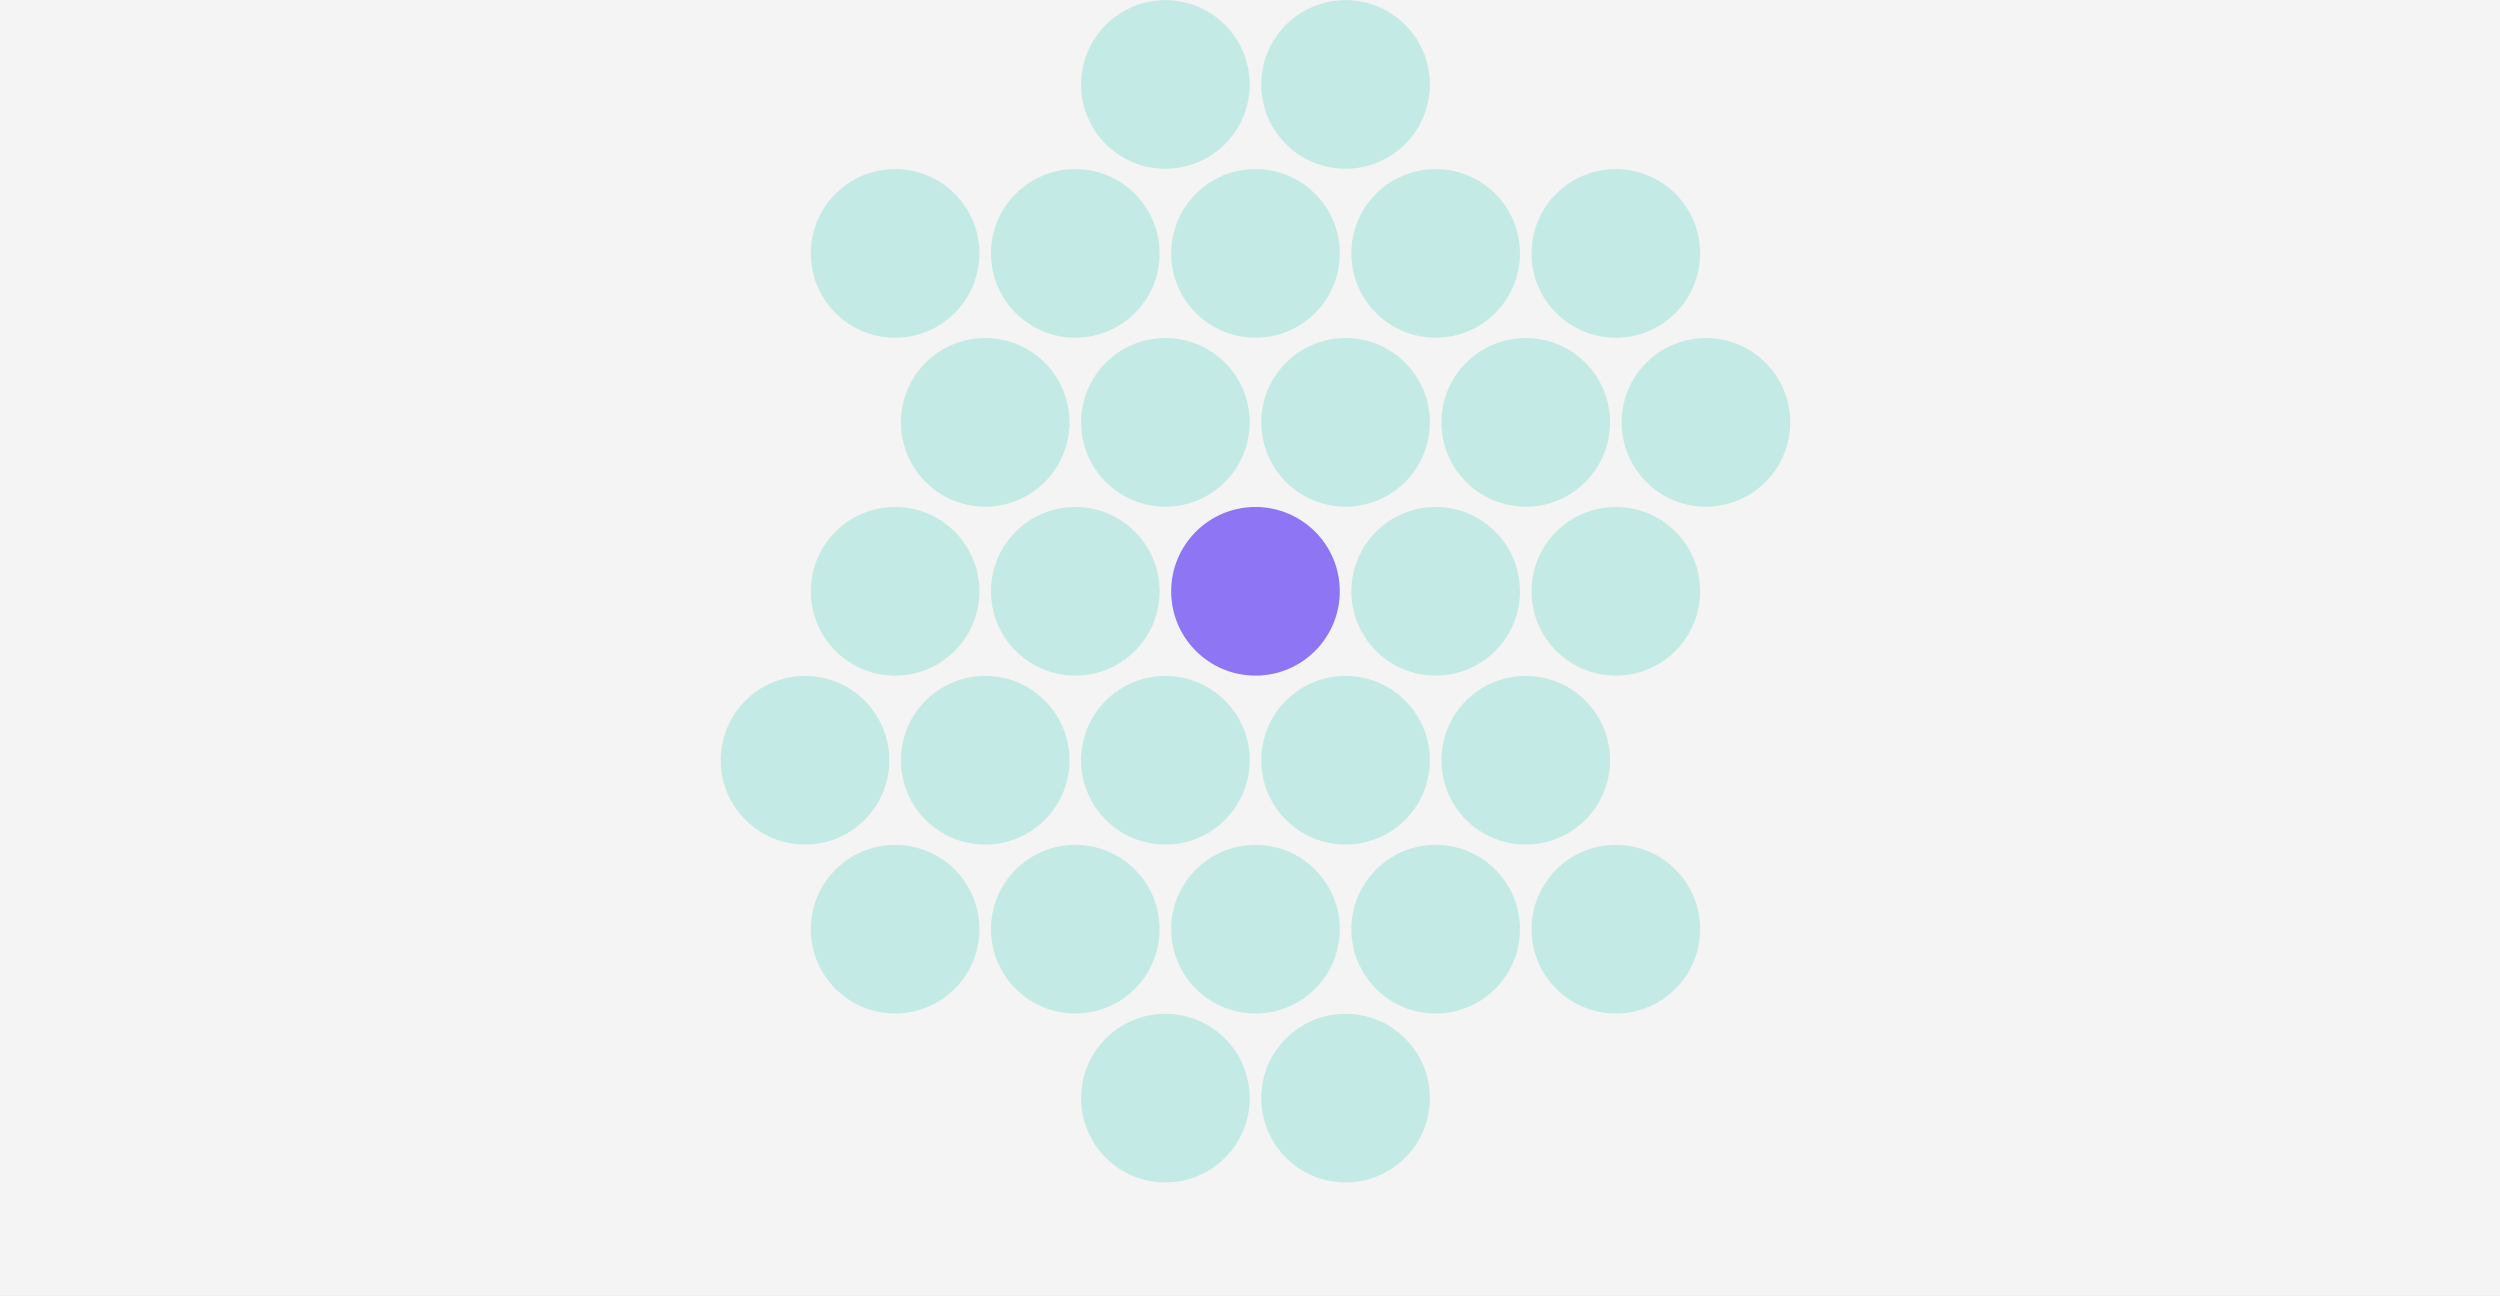
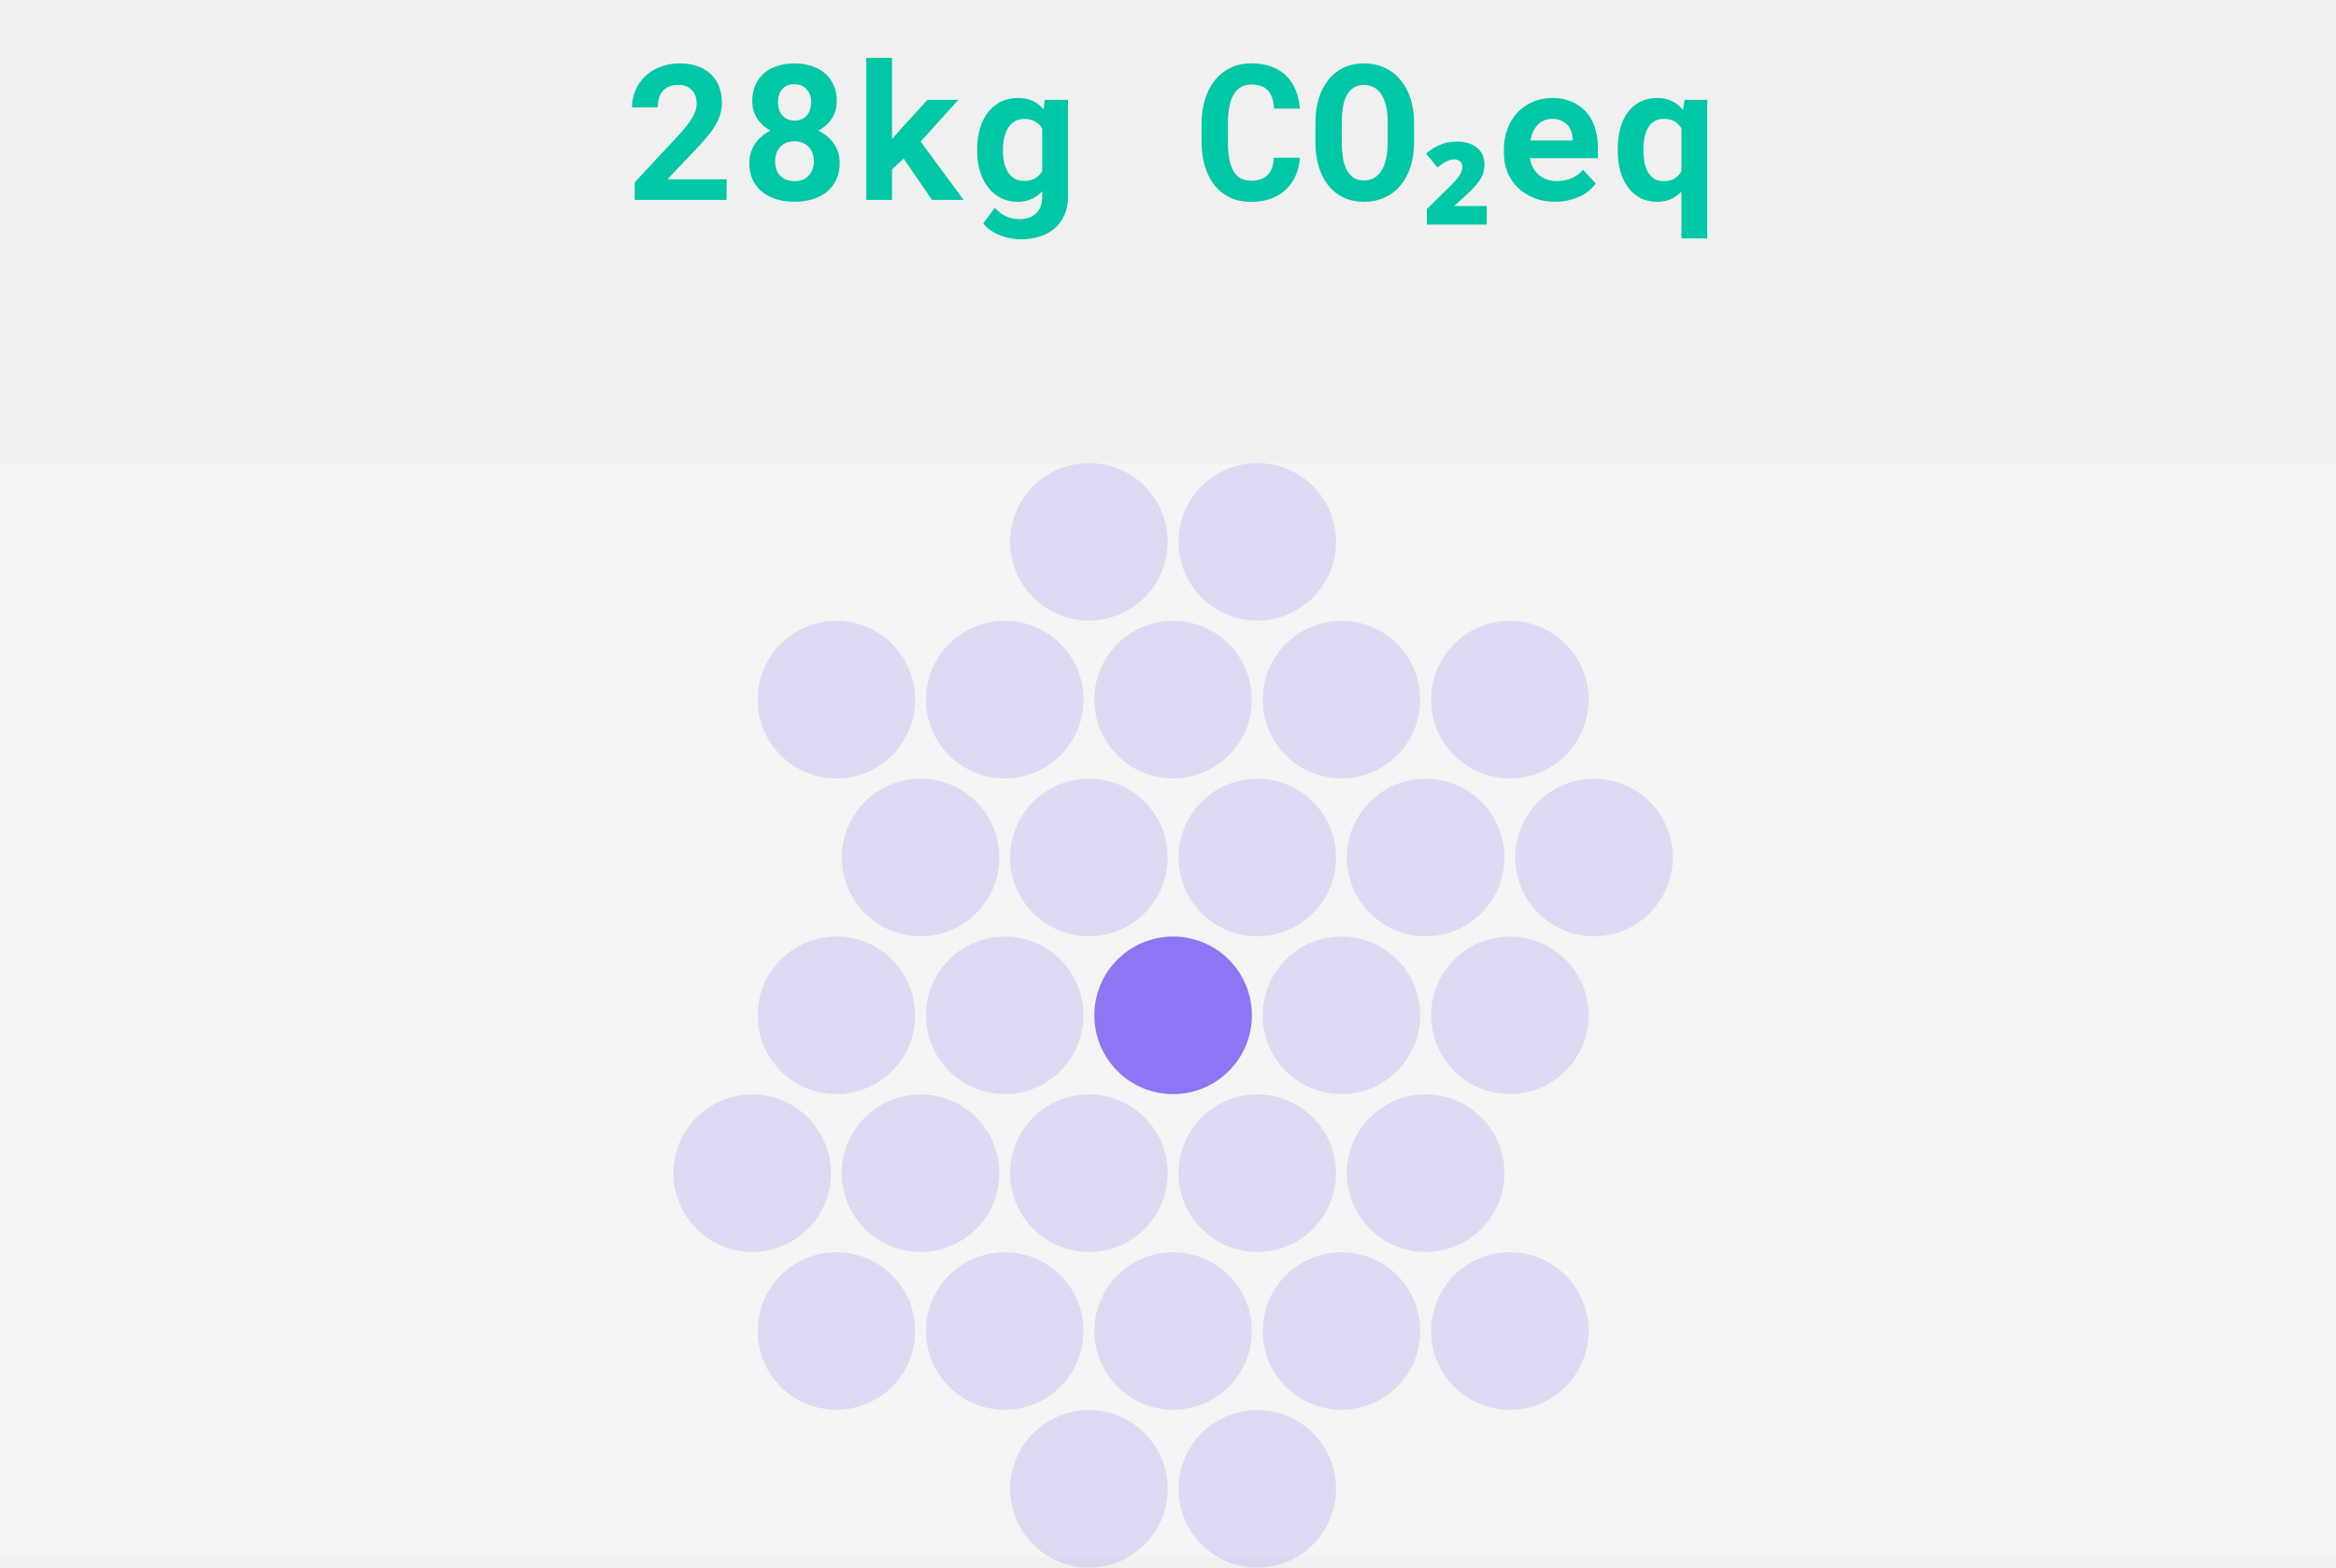
- <svg xmlns="http://www.w3.org/2000/svg" width="222" height="115" viewBox="0 0 222 115" fill="none">
-   <rect width="222" height="115" fill="white" fill-opacity="0.3" />
-   <ellipse cx="79.486" cy="22.502" rx="7.486" ry="7.487" fill="#00C7A5" fill-opacity="0.2" />
-   <ellipse cx="79.486" cy="52.507" rx="7.486" ry="7.487" fill="#00C7A5" fill-opacity="0.2" />
-   <ellipse cx="87.486" cy="37.505" rx="7.486" ry="7.487" fill="#00C7A5" fill-opacity="0.2" />
-   <ellipse cx="143.486" cy="82.511" rx="7.486" ry="7.487" fill="#00C7A5" fill-opacity="0.2" />
-   <ellipse cx="103.486" cy="37.505" rx="7.486" ry="7.487" fill="#00C7A5" fill-opacity="0.2" />
-   <ellipse cx="87.486" cy="67.509" rx="7.486" ry="7.487" fill="#00C7A5" fill-opacity="0.2" />
-   <ellipse cx="95.486" cy="22.502" rx="7.486" ry="7.487" fill="#00C7A5" fill-opacity="0.2" />
-   <ellipse cx="95.486" cy="52.507" rx="7.486" ry="7.487" fill="#00C7A5" fill-opacity="0.2" />
-   <ellipse cx="95.486" cy="82.511" rx="7.486" ry="7.487" fill="#00C7A5" fill-opacity="0.2" />
-   <ellipse cx="119.486" cy="7.5" rx="7.486" ry="7.487" fill="#00C7A5" fill-opacity="0.2" />
-   <ellipse cx="119.486" cy="37.505" rx="7.486" ry="7.487" fill="#00C7A5" fill-opacity="0.2" />
-   <ellipse cx="103.486" cy="67.509" rx="7.486" ry="7.487" fill="#00C7A5" fill-opacity="0.2" />
-   <ellipse cx="111.486" cy="22.502" rx="7.486" ry="7.487" fill="#00C7A5" fill-opacity="0.2" />
-   <ellipse cx="111.486" cy="52.507" rx="7.486" ry="7.487" fill="#8D75F3" />
-   <ellipse cx="111.486" cy="82.511" rx="7.486" ry="7.487" fill="#00C7A5" fill-opacity="0.2" />
-   <ellipse cx="135.486" cy="37.505" rx="7.486" ry="7.487" fill="#00C7A5" fill-opacity="0.2" />
-   <ellipse cx="119.486" cy="67.509" rx="7.486" ry="7.487" fill="#00C7A5" fill-opacity="0.2" />
-   <ellipse cx="127.486" cy="22.502" rx="7.486" ry="7.487" fill="#00C7A5" fill-opacity="0.2" />
-   <ellipse cx="127.486" cy="52.507" rx="7.486" ry="7.487" fill="#00C7A5" fill-opacity="0.2" />
-   <ellipse cx="127.486" cy="82.511" rx="7.486" ry="7.487" fill="#00C7A5" fill-opacity="0.2" />
-   <ellipse cx="143.486" cy="22.502" rx="7.486" ry="7.487" fill="#00C7A5" fill-opacity="0.2" />
-   <ellipse cx="103.486" cy="97.513" rx="7.486" ry="7.487" fill="#00C7A5" fill-opacity="0.2" />
-   <ellipse cx="151.486" cy="37.505" rx="7.486" ry="7.487" fill="#00C7A5" fill-opacity="0.2" />
-   <ellipse cx="135.486" cy="67.509" rx="7.486" ry="7.487" fill="#00C7A5" fill-opacity="0.2" />
-   <ellipse cx="79.486" cy="82.511" rx="7.486" ry="7.487" fill="#00C7A5" fill-opacity="0.2" />
-   <ellipse cx="143.486" cy="52.507" rx="7.486" ry="7.487" fill="#00C7A5" fill-opacity="0.2" />
-   <ellipse cx="119.486" cy="97.513" rx="7.486" ry="7.487" fill="#00C7A5" fill-opacity="0.2" />
-   <ellipse cx="103.486" cy="7.5" rx="7.486" ry="7.487" fill="#00C7A5" fill-opacity="0.2" />
-   <ellipse cx="71.486" cy="67.509" rx="7.486" ry="7.487" fill="#00C7A5" fill-opacity="0.2" />
+ <svg xmlns="http://www.w3.org/2000/svg" width="222" height="149" viewBox="0 0 222 149" fill="none">
+   <rect y="44" width="222" height="104" fill="white" fill-opacity="0.3" />
+   <circle cx="79.486" cy="66.486" r="7.486" fill="#8D75F3" fill-opacity="0.2" />
+   <circle cx="79.486" cy="96.486" r="7.486" fill="#8D75F3" fill-opacity="0.2" />
+   <circle cx="87.486" cy="81.486" r="7.486" fill="#8D75F3" fill-opacity="0.2" />
+   <circle cx="143.486" cy="126.486" r="7.486" fill="#8D75F3" fill-opacity="0.2" />
+   <circle cx="103.486" cy="81.486" r="7.486" fill="#8D75F3" fill-opacity="0.2" />
+   <circle cx="87.486" cy="111.486" r="7.486" fill="#8D75F3" fill-opacity="0.2" />
+   <circle cx="95.486" cy="66.486" r="7.486" fill="#8D75F3" fill-opacity="0.2" />
+   <circle cx="95.486" cy="96.486" r="7.486" fill="#8D75F3" fill-opacity="0.2" />
+   <circle cx="95.486" cy="126.486" r="7.486" fill="#8D75F3" fill-opacity="0.2" />
+   <circle cx="119.486" cy="51.486" r="7.486" fill="#8D75F3" fill-opacity="0.2" />
+   <circle cx="119.486" cy="81.486" r="7.486" fill="#8D75F3" fill-opacity="0.2" />
+   <circle cx="103.486" cy="111.486" r="7.486" fill="#8D75F3" fill-opacity="0.2" />
+   <circle cx="111.486" cy="66.486" r="7.486" fill="#8D75F3" fill-opacity="0.2" />
+   <circle cx="111.486" cy="96.486" r="7.486" fill="#8D75F3" />
+   <circle cx="111.486" cy="126.486" r="7.486" fill="#8D75F3" fill-opacity="0.2" />
+   <circle cx="135.486" cy="81.486" r="7.486" fill="#8D75F3" fill-opacity="0.2" />
+   <circle cx="119.486" cy="111.486" r="7.486" fill="#8D75F3" fill-opacity="0.2" />
+   <circle cx="127.486" cy="66.486" r="7.486" fill="#8D75F3" fill-opacity="0.2" />
+   <circle cx="127.486" cy="96.486" r="7.486" fill="#8D75F3" fill-opacity="0.2" />
+   <circle cx="127.486" cy="126.486" r="7.486" fill="#8D75F3" fill-opacity="0.2" />
+   <circle cx="143.486" cy="66.486" r="7.486" fill="#8D75F3" fill-opacity="0.2" />
+   <circle cx="103.486" cy="141.486" r="7.486" fill="#8D75F3" fill-opacity="0.2" />
+   <circle cx="151.486" cy="81.486" r="7.486" fill="#8D75F3" fill-opacity="0.2" />
+   <circle cx="135.486" cy="111.486" r="7.486" fill="#8D75F3" fill-opacity="0.2" />
+   <circle cx="79.486" cy="126.486" r="7.486" fill="#8D75F3" fill-opacity="0.2" />
+   <circle cx="143.486" cy="96.486" r="7.486" fill="#8D75F3" fill-opacity="0.2" />
+   <circle cx="119.486" cy="141.486" r="7.486" fill="#8D75F3" fill-opacity="0.2" />
+   <circle cx="103.486" cy="51.486" r="7.486" fill="#8D75F3" fill-opacity="0.2" />
+   <circle cx="71.486" cy="111.486" r="7.486" fill="#8D75F3" fill-opacity="0.2" />
+   <path d="M69.049 19H60.321V17.33L64.461 12.883C64.783 12.531 65.056 12.212 65.278 11.925C65.501 11.638 65.68 11.377 65.814 11.143C65.955 10.902 66.055 10.68 66.113 10.475C66.178 10.27 66.21 10.07 66.21 9.877C66.21 9.59 66.169 9.335 66.087 9.112C66.005 8.89 65.888 8.702 65.735 8.55C65.589 8.392 65.41 8.271 65.199 8.189C64.994 8.107 64.766 8.066 64.514 8.066C63.84 8.066 63.336 8.254 63.002 8.629C62.674 9.004 62.51 9.528 62.51 10.202H60.058C60.058 9.634 60.166 9.098 60.383 8.594C60.6 8.084 60.904 7.639 61.297 7.258C61.695 6.877 62.173 6.578 62.73 6.361C63.292 6.139 63.913 6.027 64.593 6.027C65.243 6.027 65.817 6.118 66.315 6.3C66.819 6.481 67.238 6.736 67.572 7.064C67.912 7.393 68.17 7.788 68.346 8.251C68.522 8.708 68.609 9.215 68.609 9.771C68.609 10.193 68.542 10.598 68.407 10.984C68.278 11.365 68.091 11.743 67.845 12.118C67.605 12.493 67.314 12.877 66.975 13.27C66.635 13.656 66.257 14.063 65.841 14.491L63.433 17.04H69.049V19ZM79.525 9.604C79.525 10.226 79.367 10.779 79.051 11.266C78.74 11.746 78.312 12.13 77.768 12.417C78.389 12.71 78.881 13.12 79.244 13.648C79.613 14.175 79.798 14.793 79.798 15.502C79.798 16.105 79.686 16.636 79.464 17.093C79.247 17.55 78.945 17.934 78.559 18.244C78.178 18.549 77.727 18.78 77.205 18.939C76.684 19.097 76.121 19.176 75.518 19.176C74.908 19.176 74.34 19.097 73.812 18.939C73.291 18.78 72.837 18.549 72.45 18.244C72.064 17.934 71.759 17.55 71.536 17.093C71.319 16.636 71.211 16.105 71.211 15.502C71.211 15.15 71.258 14.819 71.352 14.509C71.451 14.192 71.589 13.905 71.765 13.648C71.94 13.384 72.151 13.149 72.397 12.944C72.649 12.733 72.931 12.555 73.241 12.408C72.696 12.127 72.269 11.746 71.958 11.266C71.647 10.779 71.492 10.226 71.492 9.604C71.492 9.024 71.592 8.515 71.791 8.075C71.99 7.63 72.266 7.255 72.617 6.95C72.975 6.646 73.397 6.417 73.883 6.265C74.375 6.106 74.911 6.027 75.491 6.027C76.071 6.027 76.607 6.106 77.1 6.265C77.592 6.417 78.017 6.646 78.374 6.95C78.737 7.255 79.019 7.63 79.218 8.075C79.423 8.515 79.525 9.024 79.525 9.604ZM77.346 15.335C77.346 15.042 77.302 14.778 77.214 14.544C77.126 14.31 77 14.11 76.836 13.946C76.678 13.776 76.484 13.648 76.256 13.56C76.033 13.472 75.781 13.428 75.5 13.428C75.219 13.428 74.964 13.472 74.735 13.56C74.513 13.648 74.322 13.776 74.164 13.946C74.006 14.11 73.883 14.31 73.795 14.544C73.707 14.778 73.663 15.042 73.663 15.335C73.663 15.921 73.83 16.381 74.164 16.715C74.498 17.049 74.949 17.216 75.518 17.216C75.787 17.216 76.033 17.175 76.256 17.093C76.478 17.005 76.669 16.879 76.827 16.715C76.991 16.551 77.117 16.355 77.205 16.126C77.299 15.892 77.346 15.628 77.346 15.335ZM77.091 9.719C77.091 9.461 77.053 9.227 76.977 9.016C76.9 8.805 76.792 8.626 76.651 8.479C76.517 8.327 76.35 8.21 76.15 8.128C75.957 8.046 75.737 8.005 75.491 8.005C74.993 8.005 74.609 8.157 74.34 8.462C74.07 8.767 73.936 9.186 73.936 9.719C73.936 9.977 73.971 10.214 74.041 10.431C74.111 10.642 74.214 10.823 74.349 10.976C74.489 11.128 74.656 11.248 74.85 11.336C75.049 11.418 75.272 11.459 75.518 11.459C75.764 11.459 75.983 11.418 76.177 11.336C76.37 11.248 76.534 11.128 76.669 10.976C76.804 10.823 76.906 10.642 76.977 10.431C77.053 10.214 77.091 9.977 77.091 9.719ZM85.88 15.071L84.772 16.1V19H82.329V5.5H84.772V13.217L85.511 12.373L88.139 9.49H91.074L87.488 13.454L91.575 19H88.578L85.88 15.071ZM92.867 14.175C92.867 13.454 92.955 12.795 93.131 12.197C93.312 11.6 93.57 11.087 93.904 10.659C94.238 10.231 94.643 9.9 95.117 9.666C95.592 9.432 96.128 9.314 96.726 9.314C97.282 9.314 97.76 9.408 98.158 9.596C98.557 9.783 98.897 10.05 99.178 10.396L99.274 9.49H101.498V18.692C101.498 19.337 101.387 19.911 101.164 20.415C100.947 20.919 100.64 21.344 100.241 21.689C99.849 22.035 99.374 22.296 98.817 22.472C98.267 22.653 97.657 22.744 96.989 22.744C96.702 22.744 96.394 22.715 96.066 22.656C95.738 22.598 95.413 22.507 95.091 22.384C94.769 22.261 94.464 22.102 94.177 21.909C93.89 21.722 93.644 21.496 93.439 21.232L94.537 19.747C94.848 20.099 95.199 20.365 95.592 20.547C95.984 20.734 96.409 20.828 96.866 20.828C97.552 20.828 98.085 20.644 98.466 20.274C98.853 19.911 99.046 19.393 99.046 18.719V18.174C98.759 18.49 98.422 18.736 98.035 18.912C97.654 19.088 97.212 19.176 96.708 19.176C96.116 19.176 95.583 19.056 95.108 18.815C94.64 18.569 94.238 18.232 93.904 17.805C93.57 17.377 93.312 16.87 93.131 16.284C92.955 15.692 92.867 15.051 92.867 14.359V14.175ZM95.319 14.359C95.319 14.758 95.357 15.13 95.434 15.476C95.516 15.815 95.639 16.114 95.803 16.372C95.967 16.624 96.175 16.823 96.427 16.97C96.679 17.116 96.978 17.189 97.323 17.189C97.751 17.189 98.103 17.107 98.378 16.943C98.659 16.779 98.882 16.551 99.046 16.258V12.232C98.882 11.934 98.659 11.705 98.378 11.547C98.103 11.383 97.757 11.301 97.341 11.301C96.995 11.301 96.696 11.377 96.444 11.529C96.192 11.676 95.981 11.881 95.811 12.145C95.647 12.402 95.524 12.707 95.442 13.059C95.36 13.404 95.319 13.776 95.319 14.175V14.359ZM123.532 14.992C123.491 15.637 123.351 16.217 123.11 16.732C122.876 17.248 122.56 17.688 122.161 18.051C121.763 18.414 121.288 18.695 120.737 18.895C120.187 19.088 119.577 19.185 118.909 19.185C118.153 19.185 117.482 19.047 116.896 18.771C116.311 18.49 115.818 18.101 115.42 17.602C115.021 17.099 114.717 16.495 114.506 15.792C114.295 15.089 114.189 14.315 114.189 13.472V11.749C114.189 10.899 114.301 10.123 114.523 9.42C114.746 8.717 115.062 8.113 115.473 7.609C115.883 7.105 116.378 6.716 116.958 6.44C117.544 6.159 118.2 6.019 118.927 6.019C119.63 6.019 120.254 6.118 120.799 6.317C121.35 6.517 121.818 6.801 122.205 7.17C122.592 7.539 122.896 7.99 123.119 8.523C123.342 9.057 123.482 9.657 123.541 10.325H121.08C121.057 9.944 120.998 9.61 120.904 9.323C120.816 9.036 120.685 8.799 120.509 8.611C120.339 8.418 120.122 8.274 119.858 8.181C119.601 8.081 119.29 8.031 118.927 8.031C118.546 8.031 118.215 8.113 117.934 8.277C117.652 8.441 117.418 8.682 117.23 8.998C117.049 9.314 116.914 9.704 116.826 10.167C116.738 10.624 116.694 11.146 116.694 11.731V13.472C116.694 14.731 116.87 15.663 117.222 16.267C117.579 16.87 118.142 17.172 118.909 17.172C119.554 17.172 120.063 17.002 120.438 16.662C120.813 16.316 121.021 15.76 121.062 14.992H123.532ZM134.387 13.542C134.387 14.362 134.278 15.118 134.062 15.81C133.845 16.501 133.531 17.096 133.121 17.594C132.711 18.092 132.21 18.481 131.618 18.763C131.032 19.038 130.37 19.176 129.632 19.176C128.894 19.176 128.237 19.038 127.663 18.763C127.089 18.481 126.605 18.092 126.213 17.594C125.82 17.09 125.521 16.495 125.316 15.81C125.111 15.118 125.009 14.362 125.009 13.542V11.679C125.009 10.858 125.111 10.102 125.316 9.411C125.521 8.72 125.82 8.125 126.213 7.627C126.605 7.123 127.086 6.73 127.654 6.449C128.229 6.168 128.885 6.027 129.623 6.027C130.367 6.027 131.032 6.168 131.618 6.449C132.21 6.73 132.711 7.123 133.121 7.627C133.531 8.125 133.845 8.72 134.062 9.411C134.278 10.102 134.387 10.858 134.387 11.679V13.542ZM131.882 11.661C131.882 11.14 131.838 10.659 131.75 10.22C131.668 9.78 131.536 9.402 131.354 9.086C131.173 8.77 130.938 8.523 130.651 8.348C130.37 8.166 130.027 8.075 129.623 8.075C129.225 8.075 128.891 8.166 128.621 8.348C128.352 8.523 128.135 8.77 127.971 9.086C127.807 9.402 127.689 9.78 127.619 10.22C127.549 10.659 127.514 11.14 127.514 11.661V13.542C127.514 14.058 127.549 14.535 127.619 14.975C127.689 15.414 127.807 15.795 127.971 16.117C128.135 16.439 128.352 16.691 128.621 16.873C128.891 17.055 129.228 17.145 129.632 17.145C130.03 17.145 130.37 17.055 130.651 16.873C130.938 16.691 131.17 16.442 131.346 16.126C131.527 15.804 131.662 15.423 131.75 14.983C131.838 14.544 131.882 14.063 131.882 13.542V11.661ZM141.29 21.34H135.602V19.864L137.564 17.938C138.104 17.41 138.47 17.008 138.662 16.732C138.866 16.444 138.968 16.144 138.968 15.832C138.968 15.616 138.896 15.448 138.752 15.328C138.62 15.208 138.434 15.148 138.194 15.148C137.726 15.148 137.198 15.406 136.61 15.922L135.53 14.59C135.914 14.254 136.34 13.984 136.808 13.78C137.288 13.564 137.846 13.456 138.482 13.456C139.262 13.456 139.886 13.648 140.354 14.032C140.834 14.404 141.074 14.944 141.074 15.652C141.074 16.192 140.924 16.684 140.624 17.128C140.324 17.572 139.82 18.112 139.112 18.748L138.194 19.576H141.29V21.34ZM147.79 19.176C147.058 19.176 146.393 19.056 145.795 18.815C145.197 18.575 144.685 18.25 144.257 17.84C143.829 17.424 143.498 16.938 143.264 16.381C143.035 15.818 142.921 15.218 142.921 14.579V14.227C142.921 13.501 143.035 12.839 143.264 12.241C143.492 11.638 143.812 11.119 144.222 10.685C144.632 10.252 145.118 9.915 145.681 9.675C146.243 9.435 146.855 9.314 147.518 9.314C148.203 9.314 148.812 9.429 149.346 9.657C149.885 9.88 150.339 10.196 150.708 10.606C151.083 11.017 151.367 11.512 151.561 12.092C151.754 12.666 151.851 13.302 151.851 13.999V15.036H145.399C145.446 15.358 145.54 15.654 145.681 15.924C145.827 16.188 146.012 16.416 146.234 16.609C146.457 16.803 146.712 16.952 146.999 17.058C147.286 17.163 147.6 17.216 147.939 17.216C148.18 17.216 148.417 17.192 148.651 17.145C148.892 17.099 149.12 17.031 149.337 16.943C149.554 16.85 149.756 16.735 149.943 16.601C150.131 16.466 150.295 16.308 150.436 16.126L151.657 17.444C151.505 17.661 151.306 17.875 151.06 18.086C150.819 18.291 150.532 18.476 150.198 18.64C149.87 18.798 149.504 18.927 149.1 19.026C148.695 19.126 148.259 19.176 147.79 19.176ZM147.5 11.292C147.225 11.292 146.973 11.342 146.744 11.441C146.516 11.535 146.313 11.673 146.138 11.854C145.968 12.036 145.824 12.253 145.707 12.505C145.59 12.757 145.502 13.038 145.443 13.349H149.451V13.155C149.439 12.898 149.39 12.654 149.302 12.426C149.214 12.197 149.088 12.001 148.924 11.837C148.76 11.667 148.558 11.535 148.317 11.441C148.083 11.342 147.811 11.292 147.5 11.292ZM153.74 14.166C153.74 13.445 153.822 12.786 153.986 12.188C154.15 11.591 154.391 11.081 154.707 10.659C155.029 10.231 155.422 9.9 155.885 9.666C156.354 9.432 156.89 9.314 157.493 9.314C158.032 9.314 158.501 9.414 158.899 9.613C159.304 9.812 159.652 10.094 159.945 10.457L160.095 9.49H162.248V22.656H159.796V18.191C159.509 18.508 159.175 18.751 158.794 18.921C158.413 19.091 157.974 19.176 157.476 19.176C156.878 19.176 156.348 19.056 155.885 18.815C155.422 18.569 155.032 18.232 154.716 17.805C154.399 17.371 154.156 16.861 153.986 16.275C153.822 15.684 153.74 15.042 153.74 14.351V14.166ZM156.184 14.351C156.184 14.743 156.219 15.112 156.289 15.458C156.359 15.804 156.471 16.108 156.623 16.372C156.775 16.63 156.972 16.835 157.212 16.987C157.458 17.14 157.754 17.216 158.1 17.216C158.527 17.216 158.876 17.131 159.146 16.961C159.421 16.791 159.638 16.557 159.796 16.258V12.215C159.638 11.922 159.421 11.696 159.146 11.538C158.876 11.374 158.533 11.292 158.117 11.292C157.771 11.292 157.476 11.368 157.229 11.521C156.989 11.667 156.79 11.869 156.632 12.127C156.479 12.385 156.365 12.69 156.289 13.041C156.219 13.387 156.184 13.762 156.184 14.166V14.351Z" fill="#00C7A5" />
</svg>
